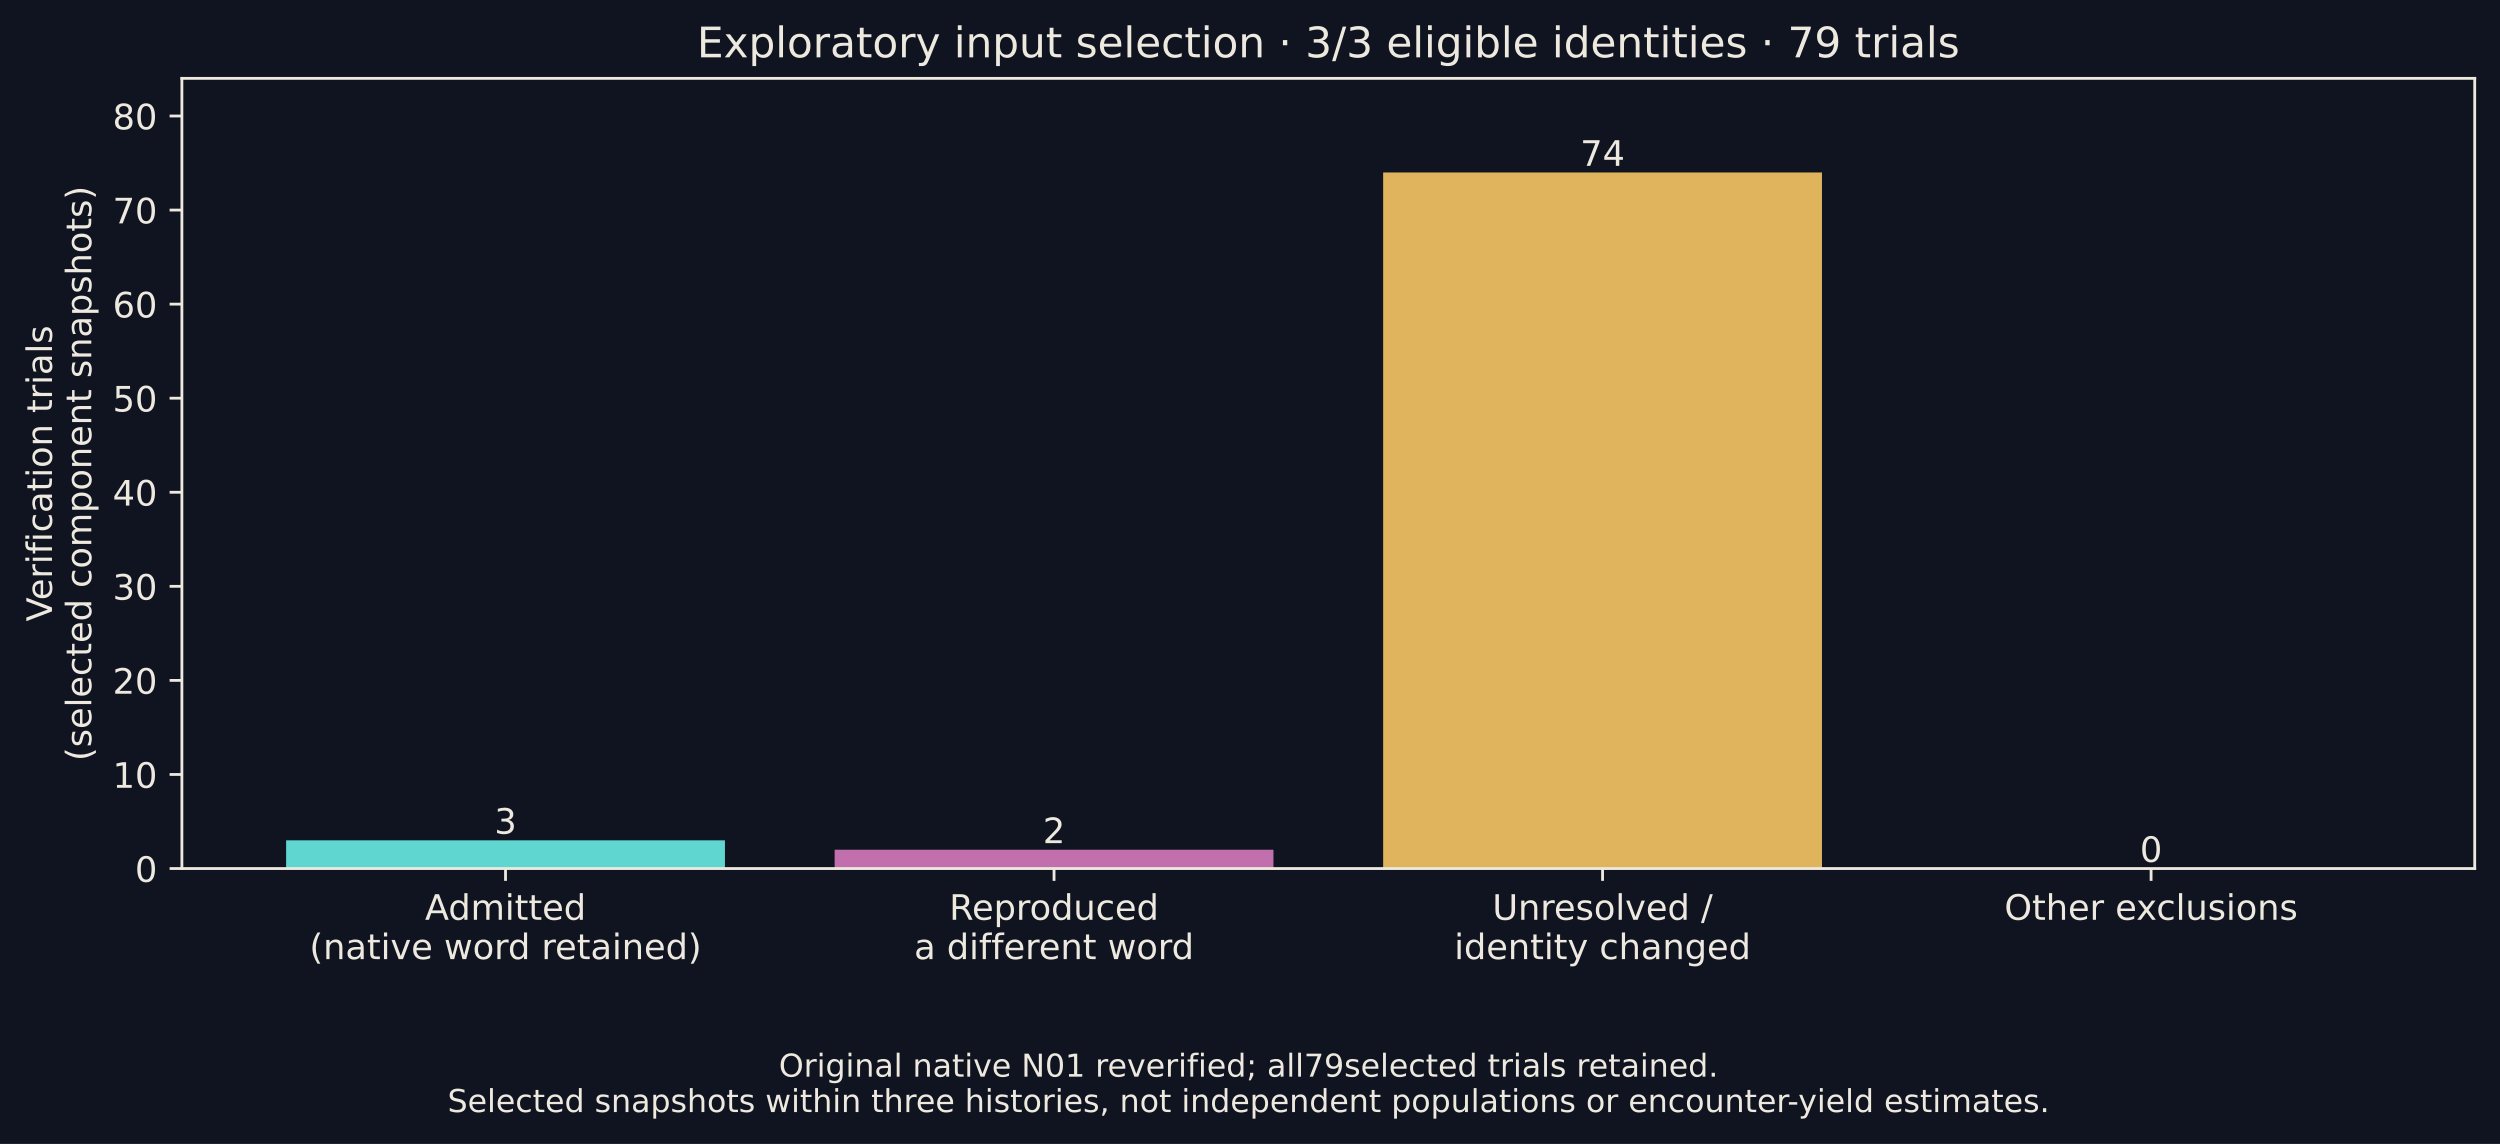
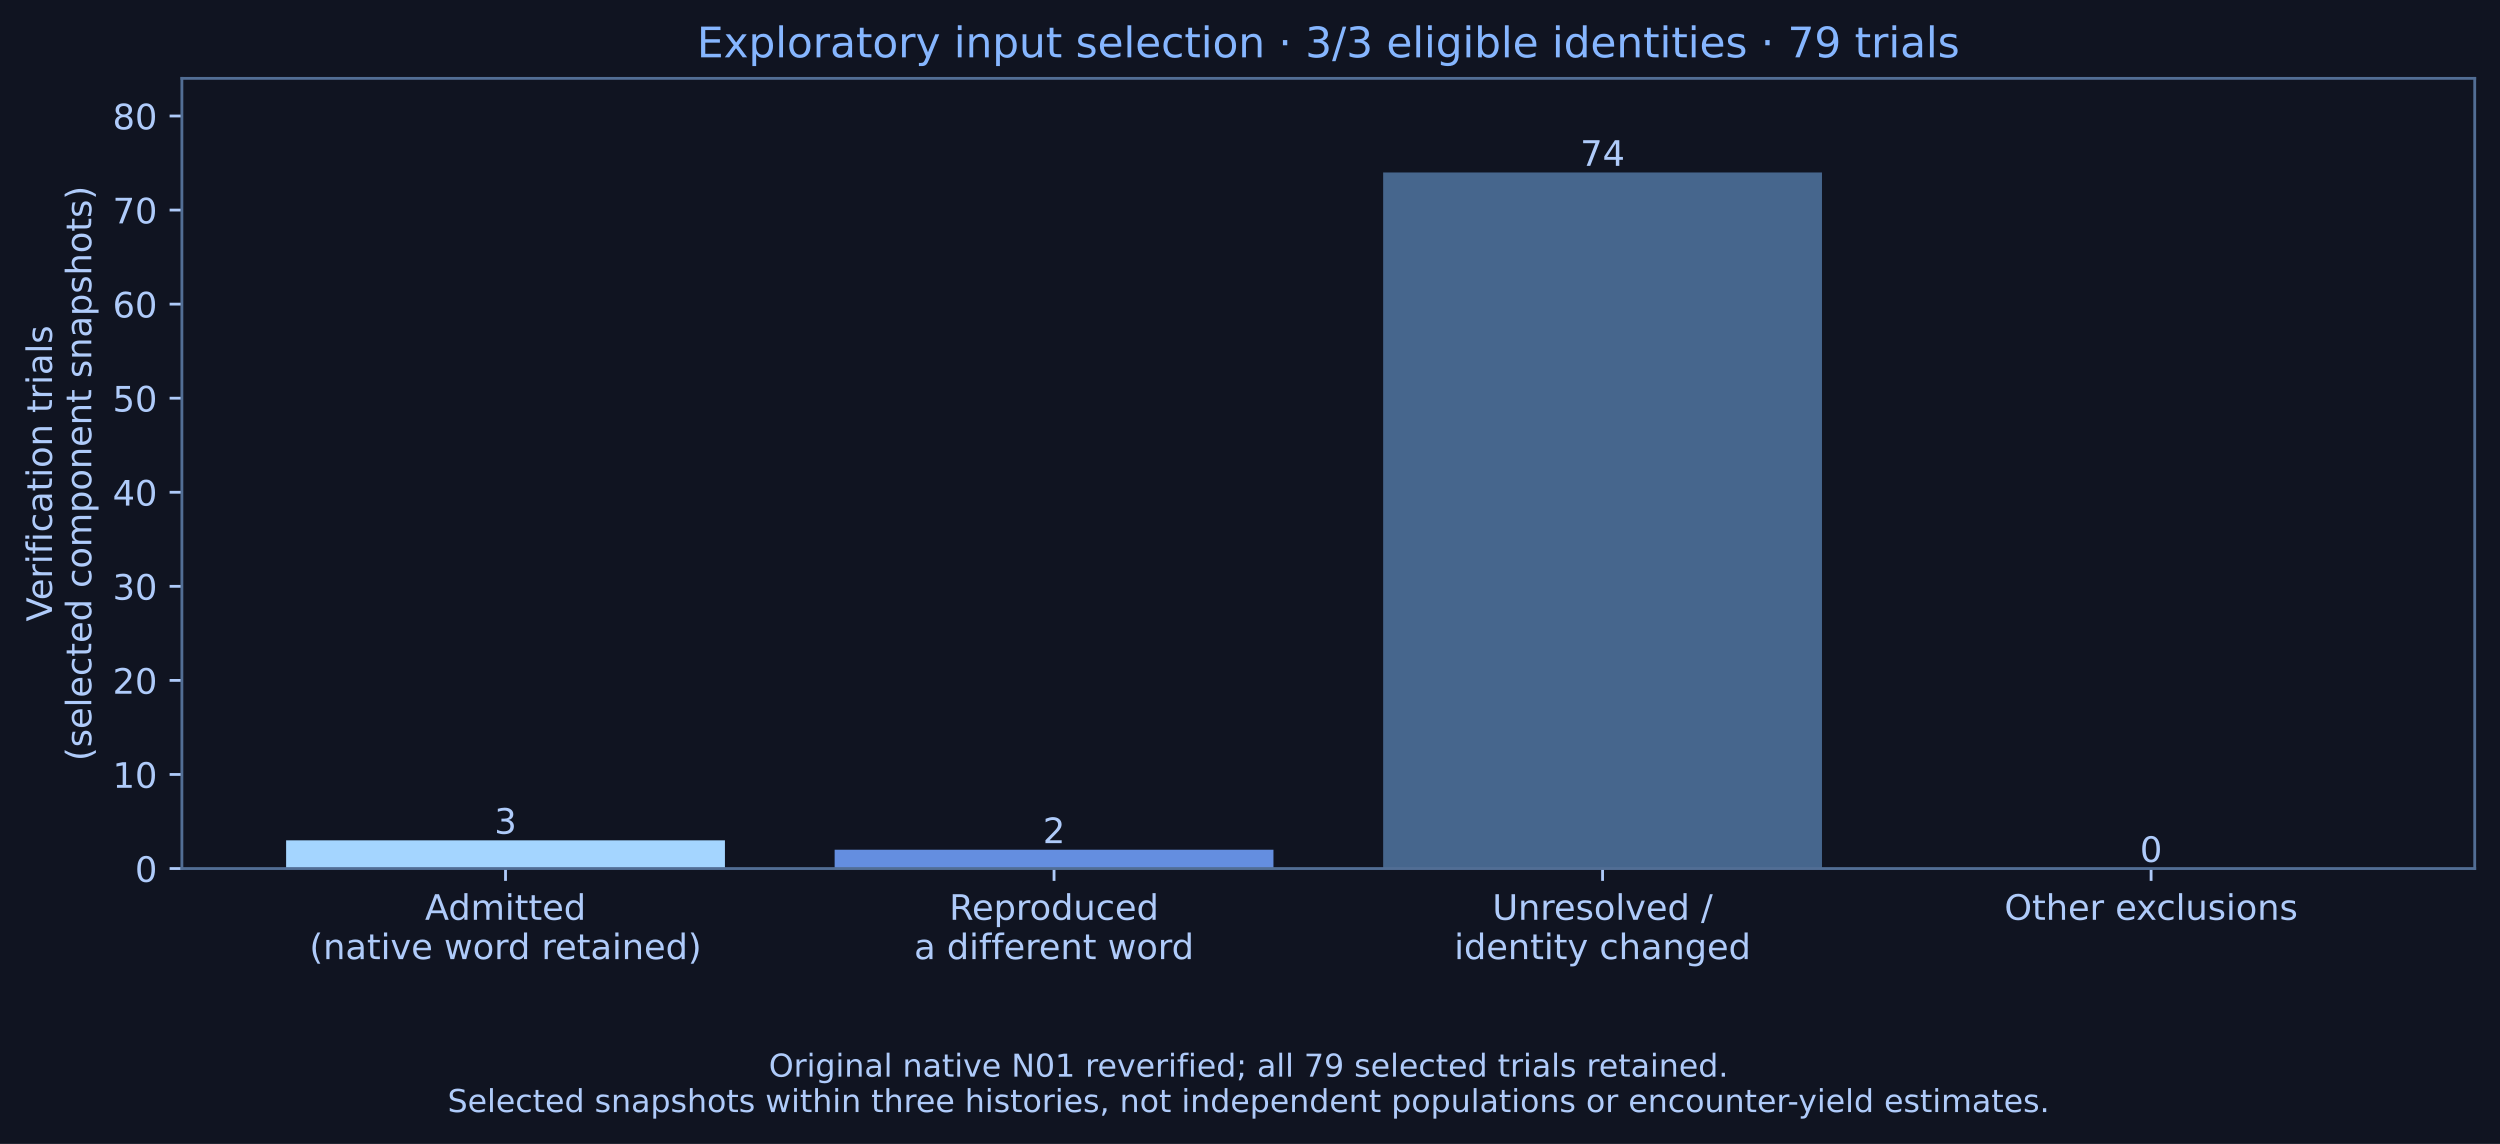
<svg xmlns="http://www.w3.org/2000/svg" xmlns:xlink="http://www.w3.org/1999/xlink" width="711.967pt" height="325.774pt" viewBox="0 0 711.967 325.774" version="1.1">
  <defs>
    <style type="text/css">*{stroke-linejoin: round; stroke-linecap: butt}</style>
  </defs>
  <g id="figure_1">
    <g id="patch_1">
      <path d="M 0 325.774  L 711.967 325.774  L 711.967 0  L 0 0  z " style="fill: #101421" />
    </g>
    <g id="axes_1">
      <g id="patch_2">
        <path d="M 51.801 247.35  L 704.767 247.35  L 704.767 22.318  L 51.801 22.318  z " style="fill: #101421" />
      </g>
      <g id="patch_3">
-         <path d="M 81.481 247.35  L 206.451 247.35  L 206.451 239.313  L 81.481 239.313  z " clip-path="url(#p3b37d3022c)" style="fill: #60d6d0" />
+         <path d="M 81.481 247.35  L 206.451 247.35  L 206.451 239.313  L 81.481 239.313  z " clip-path="url(#p410718ec7d)" style="fill: #a4d5ff" />
      </g>
      <g id="patch_4">
-         <path d="M 237.693 247.35  L 362.663 247.35  L 362.663 241.992  L 237.693 241.992  z " clip-path="url(#p3b37d3022c)" style="fill: #c16fad" />
+         <path d="M 237.693 247.35  L 362.663 247.35  L 362.663 241.992  L 237.693 241.992  z " clip-path="url(#p410718ec7d)" style="fill: #648ee0" />
      </g>
      <g id="patch_5">
-         <path d="M 393.905 247.35  L 518.875 247.35  L 518.875 49.108  L 393.905 49.108  z " clip-path="url(#p3b37d3022c)" style="fill: #e0b45d" />
+         <path d="M 393.905 247.35  L 518.875 247.35  L 518.875 49.108  L 393.905 49.108  z " clip-path="url(#p410718ec7d)" style="fill: #46668d" />
      </g>
      <g id="patch_6">
-         <path d="M 550.117 247.35  L 675.087 247.35  L 675.087 247.35  L 550.117 247.35  z " clip-path="url(#p3b37d3022c)" style="fill: #d66b4f" />
+         <path d="M 550.117 247.35  L 675.087 247.35  L 675.087 247.35  L 550.117 247.35  z " clip-path="url(#p410718ec7d)" style="fill: #273248" />
      </g>
      <g id="matplotlib.axis_1">
        <g id="xtick_1">
          <g id="line2d_1">
            <defs>
-               <path id="m3cf72b16ce" d="M 0 0  L 0 3.5  " style="stroke: #ede9df; stroke-width: 0.8" />
+               <path id="m4af95eb00a" d="M 0 0  L 0 3.5  " style="stroke: #afcbfa; stroke-width: 0.8" />
            </defs>
            <g>
-               <use xlink:href="#m3cf72b16ce" x="143.966" y="247.35" style="fill: #ede9df; stroke: #ede9df; stroke-width: 0.8" />
+               <use xlink:href="#m4af95eb00a" x="143.966" y="247.35" style="fill: #afcbfa; stroke: #afcbfa; stroke-width: 0.8" />
            </g>
          </g>
          <g id="text_1">
-             <text style="font-size: 10px; font-family: 'DejaVu Sans'; fill: #ede9df" transform="translate(121.0285 261.9486)">Admitted</text>
-             <text style="font-size: 10px; font-family: 'DejaVu Sans'; fill: #ede9df" transform="translate(88.12537 273.1464)">(native word retained)</text>
+             <text style="font-size: 10px; font-family: 'DejaVu Sans'; fill: #afcbfa" transform="translate(121.0285 261.9486)">Admitted</text>
+             <text style="font-size: 10px; font-family: 'DejaVu Sans'; fill: #afcbfa" transform="translate(88.12537 273.1464)">(native word retained)</text>
          </g>
        </g>
        <g id="xtick_2">
          <g id="line2d_2">
            <g>
-               <use xlink:href="#m3cf72b16ce" x="300.178" y="247.35" style="fill: #ede9df; stroke: #ede9df; stroke-width: 0.8" />
+               <use xlink:href="#m4af95eb00a" x="300.178" y="247.35" style="fill: #afcbfa; stroke: #afcbfa; stroke-width: 0.8" />
            </g>
          </g>
          <g id="text_2">
-             <text style="font-size: 10px; font-family: 'DejaVu Sans'; fill: #ede9df" transform="translate(270.3326 261.9486)">Reproduced</text>
-             <text style="font-size: 10px; font-family: 'DejaVu Sans'; fill: #ede9df" transform="translate(260.3365 273.1464)">a different word</text>
+             <text style="font-size: 10px; font-family: 'DejaVu Sans'; fill: #afcbfa" transform="translate(270.3326 261.9486)">Reproduced</text>
+             <text style="font-size: 10px; font-family: 'DejaVu Sans'; fill: #afcbfa" transform="translate(260.3365 273.1464)">a different word</text>
          </g>
        </g>
        <g id="xtick_3">
          <g id="line2d_3">
            <g>
-               <use xlink:href="#m3cf72b16ce" x="456.39" y="247.35" style="fill: #ede9df; stroke: #ede9df; stroke-width: 0.8" />
+               <use xlink:href="#m4af95eb00a" x="456.39" y="247.35" style="fill: #afcbfa; stroke: #afcbfa; stroke-width: 0.8" />
            </g>
          </g>
          <g id="text_3">
-             <text style="font-size: 10px; font-family: 'DejaVu Sans'; fill: #ede9df" transform="translate(425.0055 261.9486)">Unresolved /</text>
-             <text style="font-size: 10px; font-family: 'DejaVu Sans'; fill: #ede9df" transform="translate(414.1477 273.1464)">identity changed</text>
+             <text style="font-size: 10px; font-family: 'DejaVu Sans'; fill: #afcbfa" transform="translate(425.0055 261.9486)">Unresolved /</text>
+             <text style="font-size: 10px; font-family: 'DejaVu Sans'; fill: #afcbfa" transform="translate(414.1477 273.1464)">identity changed</text>
          </g>
        </g>
        <g id="xtick_4">
          <g id="line2d_4">
            <g>
-               <use xlink:href="#m3cf72b16ce" x="612.602" y="247.35" style="fill: #ede9df; stroke: #ede9df; stroke-width: 0.8" />
+               <use xlink:href="#m4af95eb00a" x="612.602" y="247.35" style="fill: #afcbfa; stroke: #afcbfa; stroke-width: 0.8" />
            </g>
          </g>
          <g id="text_4">
-             <text style="font-size: 10px; font-family: 'DejaVu Sans'; text-anchor: middle; fill: #ede9df" x="612.602" y="261.949" transform="rotate(-0 612.6019 261.9486)">Other exclusions</text>
+             <text style="font-size: 10px; font-family: 'DejaVu Sans'; text-anchor: middle; fill: #afcbfa" x="612.602" y="261.949" transform="rotate(-0 612.6019 261.9486)">Other exclusions</text>
          </g>
        </g>
      </g>
      <g id="matplotlib.axis_2">
        <g id="ytick_1">
          <g id="line2d_5">
            <defs>
-               <path id="m1169405678" d="M 0 0  L -3.5 0  " style="stroke: #ede9df; stroke-width: 0.8" />
+               <path id="mc1a8c54260" d="M 0 0  L -3.5 0  " style="stroke: #afcbfa; stroke-width: 0.8" />
            </defs>
            <g>
-               <use xlink:href="#m1169405678" x="51.801" y="247.35" style="fill: #ede9df; stroke: #ede9df; stroke-width: 0.8" />
+               <use xlink:href="#mc1a8c54260" x="51.801" y="247.35" style="fill: #afcbfa; stroke: #afcbfa; stroke-width: 0.8" />
            </g>
          </g>
          <g id="text_5">
-             <text style="font-size: 10px; font-family: 'DejaVu Sans'; text-anchor: end; fill: #ede9df" x="44.801" y="251.149" transform="rotate(-0 44.80094 251.1493)">0</text>
+             <text style="font-size: 10px; font-family: 'DejaVu Sans'; text-anchor: end; fill: #afcbfa" x="44.801" y="251.149" transform="rotate(-0 44.80094 251.1493)">0</text>
          </g>
        </g>
        <g id="ytick_2">
          <g id="line2d_6">
            <g>
-               <use xlink:href="#m1169405678" x="51.801" y="220.561" style="fill: #ede9df; stroke: #ede9df; stroke-width: 0.8" />
+               <use xlink:href="#mc1a8c54260" x="51.801" y="220.561" style="fill: #afcbfa; stroke: #afcbfa; stroke-width: 0.8" />
            </g>
          </g>
          <g id="text_6">
-             <text style="font-size: 10px; font-family: 'DejaVu Sans'; text-anchor: end; fill: #ede9df" x="44.801" y="224.36" transform="rotate(-0 44.80094 224.3598)">10</text>
+             <text style="font-size: 10px; font-family: 'DejaVu Sans'; text-anchor: end; fill: #afcbfa" x="44.801" y="224.36" transform="rotate(-0 44.80094 224.3598)">10</text>
          </g>
        </g>
        <g id="ytick_3">
          <g id="line2d_7">
            <g>
-               <use xlink:href="#m1169405678" x="51.801" y="193.771" style="fill: #ede9df; stroke: #ede9df; stroke-width: 0.8" />
+               <use xlink:href="#mc1a8c54260" x="51.801" y="193.771" style="fill: #afcbfa; stroke: #afcbfa; stroke-width: 0.8" />
            </g>
          </g>
          <g id="text_7">
-             <text style="font-size: 10px; font-family: 'DejaVu Sans'; text-anchor: end; fill: #ede9df" x="44.801" y="197.57" transform="rotate(-0 44.80094 197.5703)">20</text>
+             <text style="font-size: 10px; font-family: 'DejaVu Sans'; text-anchor: end; fill: #afcbfa" x="44.801" y="197.57" transform="rotate(-0 44.80094 197.5703)">20</text>
          </g>
        </g>
        <g id="ytick_4">
          <g id="line2d_8">
            <g>
-               <use xlink:href="#m1169405678" x="51.801" y="166.982" style="fill: #ede9df; stroke: #ede9df; stroke-width: 0.8" />
+               <use xlink:href="#mc1a8c54260" x="51.801" y="166.982" style="fill: #afcbfa; stroke: #afcbfa; stroke-width: 0.8" />
            </g>
          </g>
          <g id="text_8">
-             <text style="font-size: 10px; font-family: 'DejaVu Sans'; text-anchor: end; fill: #ede9df" x="44.801" y="170.781" transform="rotate(-0 44.80094 170.7808)">30</text>
+             <text style="font-size: 10px; font-family: 'DejaVu Sans'; text-anchor: end; fill: #afcbfa" x="44.801" y="170.781" transform="rotate(-0 44.80094 170.7808)">30</text>
          </g>
        </g>
        <g id="ytick_5">
          <g id="line2d_9">
            <g>
-               <use xlink:href="#m1169405678" x="51.801" y="140.192" style="fill: #ede9df; stroke: #ede9df; stroke-width: 0.8" />
+               <use xlink:href="#mc1a8c54260" x="51.801" y="140.192" style="fill: #afcbfa; stroke: #afcbfa; stroke-width: 0.8" />
            </g>
          </g>
          <g id="text_9">
-             <text style="font-size: 10px; font-family: 'DejaVu Sans'; text-anchor: end; fill: #ede9df" x="44.801" y="143.991" transform="rotate(-0 44.80094 143.9912)">40</text>
+             <text style="font-size: 10px; font-family: 'DejaVu Sans'; text-anchor: end; fill: #afcbfa" x="44.801" y="143.991" transform="rotate(-0 44.80094 143.9912)">40</text>
          </g>
        </g>
        <g id="ytick_6">
          <g id="line2d_10">
            <g>
-               <use xlink:href="#m1169405678" x="51.801" y="113.403" style="fill: #ede9df; stroke: #ede9df; stroke-width: 0.8" />
+               <use xlink:href="#mc1a8c54260" x="51.801" y="113.403" style="fill: #afcbfa; stroke: #afcbfa; stroke-width: 0.8" />
            </g>
          </g>
          <g id="text_10">
-             <text style="font-size: 10px; font-family: 'DejaVu Sans'; text-anchor: end; fill: #ede9df" x="44.801" y="117.202" transform="rotate(-0 44.80094 117.2017)">50</text>
+             <text style="font-size: 10px; font-family: 'DejaVu Sans'; text-anchor: end; fill: #afcbfa" x="44.801" y="117.202" transform="rotate(-0 44.80094 117.2017)">50</text>
          </g>
        </g>
        <g id="ytick_7">
          <g id="line2d_11">
            <g>
-               <use xlink:href="#m1169405678" x="51.801" y="86.613" style="fill: #ede9df; stroke: #ede9df; stroke-width: 0.8" />
+               <use xlink:href="#mc1a8c54260" x="51.801" y="86.613" style="fill: #afcbfa; stroke: #afcbfa; stroke-width: 0.8" />
            </g>
          </g>
          <g id="text_11">
-             <text style="font-size: 10px; font-family: 'DejaVu Sans'; text-anchor: end; fill: #ede9df" x="44.801" y="90.412" transform="rotate(-0 44.80094 90.4122)">60</text>
+             <text style="font-size: 10px; font-family: 'DejaVu Sans'; text-anchor: end; fill: #afcbfa" x="44.801" y="90.412" transform="rotate(-0 44.80094 90.4122)">60</text>
          </g>
        </g>
        <g id="ytick_8">
          <g id="line2d_12">
            <g>
-               <use xlink:href="#m1169405678" x="51.801" y="59.823" style="fill: #ede9df; stroke: #ede9df; stroke-width: 0.8" />
+               <use xlink:href="#mc1a8c54260" x="51.801" y="59.823" style="fill: #afcbfa; stroke: #afcbfa; stroke-width: 0.8" />
            </g>
          </g>
          <g id="text_12">
-             <text style="font-size: 10px; font-family: 'DejaVu Sans'; text-anchor: end; fill: #ede9df" x="44.801" y="63.623" transform="rotate(-0 44.80094 63.62268)">70</text>
+             <text style="font-size: 10px; font-family: 'DejaVu Sans'; text-anchor: end; fill: #afcbfa" x="44.801" y="63.623" transform="rotate(-0 44.80094 63.62268)">70</text>
          </g>
        </g>
        <g id="ytick_9">
          <g id="line2d_13">
            <g>
-               <use xlink:href="#m1169405678" x="51.801" y="33.034" style="fill: #ede9df; stroke: #ede9df; stroke-width: 0.8" />
+               <use xlink:href="#mc1a8c54260" x="51.801" y="33.034" style="fill: #afcbfa; stroke: #afcbfa; stroke-width: 0.8" />
            </g>
          </g>
          <g id="text_13">
-             <text style="font-size: 10px; font-family: 'DejaVu Sans'; text-anchor: end; fill: #ede9df" x="44.801" y="36.833" transform="rotate(-0 44.80094 36.83315)">80</text>
+             <text style="font-size: 10px; font-family: 'DejaVu Sans'; text-anchor: end; fill: #afcbfa" x="44.801" y="36.833" transform="rotate(-0 44.80094 36.83315)">80</text>
          </g>
        </g>
        <g id="text_14">
-           <text style="font-size: 10px; font-family: 'DejaVu Sans'; fill: #ede9df" transform="translate(14.79844 176.9794) rotate(-90)">Verification trials</text>
-           <text style="font-size: 10px; font-family: 'DejaVu Sans'; fill: #ede9df" transform="translate(25.99625 216.7169) rotate(-90)">(selected component snapshots)</text>
+           <text style="font-size: 10px; font-family: 'DejaVu Sans'; fill: #afcbfa" transform="translate(14.79844 176.9794) rotate(-90)">Verification trials</text>
+           <text style="font-size: 10px; font-family: 'DejaVu Sans'; fill: #afcbfa" transform="translate(25.99625 216.7169) rotate(-90)">(selected component snapshots)</text>
        </g>
      </g>
      <g id="patch_7">
-         <path d="M 51.801 247.35  L 51.801 22.318  " style="fill: none; stroke: #ede9df; stroke-width: 0.8; stroke-linejoin: miter; stroke-linecap: square" />
+         <path d="M 51.801 247.35  L 51.801 22.318  " style="fill: none; stroke: #526e95; stroke-width: 0.8; stroke-linejoin: miter; stroke-linecap: square" />
      </g>
      <g id="patch_8">
-         <path d="M 704.767 247.35  L 704.767 22.318  " style="fill: none; stroke: #ede9df; stroke-width: 0.8; stroke-linejoin: miter; stroke-linecap: square" />
+         <path d="M 704.767 247.35  L 704.767 22.318  " style="fill: none; stroke: #526e95; stroke-width: 0.8; stroke-linejoin: miter; stroke-linecap: square" />
      </g>
      <g id="patch_9">
-         <path d="M 51.801 247.35  L 704.767 247.35  " style="fill: none; stroke: #ede9df; stroke-width: 0.8; stroke-linejoin: miter; stroke-linecap: square" />
+         <path d="M 51.801 247.35  L 704.767 247.35  " style="fill: none; stroke: #526e95; stroke-width: 0.8; stroke-linejoin: miter; stroke-linecap: square" />
      </g>
      <g id="patch_10">
-         <path d="M 51.801 22.318  L 704.767 22.318  " style="fill: none; stroke: #ede9df; stroke-width: 0.8; stroke-linejoin: miter; stroke-linecap: square" />
+         <path d="M 51.801 22.318  L 704.767 22.318  " style="fill: none; stroke: #526e95; stroke-width: 0.8; stroke-linejoin: miter; stroke-linecap: square" />
      </g>
      <g id="text_15">
-         <text style="font-size: 10px; font-family: 'DejaVu Sans'; text-anchor: middle; fill: #ede9df" x="143.966" y="237.438" transform="rotate(-0 143.966 237.438)">3</text>
+         <text style="font-size: 10px; font-family: 'DejaVu Sans'; text-anchor: middle; fill: #afcbfa" x="143.966" y="237.438" transform="rotate(-0 143.966 237.438)">3</text>
      </g>
      <g id="text_16">
-         <text style="font-size: 10px; font-family: 'DejaVu Sans'; text-anchor: middle; fill: #ede9df" x="300.178" y="240.117" transform="rotate(-0 300.178 240.117)">2</text>
+         <text style="font-size: 10px; font-family: 'DejaVu Sans'; text-anchor: middle; fill: #afcbfa" x="300.178" y="240.117" transform="rotate(-0 300.178 240.117)">2</text>
      </g>
      <g id="text_17">
-         <text style="font-size: 10px; font-family: 'DejaVu Sans'; text-anchor: middle; fill: #ede9df" x="456.39" y="47.232" transform="rotate(-0 456.3899 47.23238)">74</text>
+         <text style="font-size: 10px; font-family: 'DejaVu Sans'; text-anchor: middle; fill: #afcbfa" x="456.39" y="47.232" transform="rotate(-0 456.3899 47.23238)">74</text>
      </g>
      <g id="text_18">
-         <text style="font-size: 10px; font-family: 'DejaVu Sans'; text-anchor: middle; fill: #ede9df" x="612.602" y="245.475" transform="rotate(-0 612.6019 245.4749)">0</text>
+         <text style="font-size: 10px; font-family: 'DejaVu Sans'; text-anchor: middle; fill: #afcbfa" x="612.602" y="245.475" transform="rotate(-0 612.6019 245.4749)">0</text>
      </g>
      <g id="text_19">
-         <text style="font-size: 12px; font-family: 'DejaVu Sans'; text-anchor: middle; fill: #ede9df" x="378.284" y="16.318" transform="rotate(-0 378.2839 16.31812)">Exploratory input selection · 3/3 eligible identities · 79 trials</text>
+         <text style="font-size: 12px; font-family: 'DejaVu Sans'; text-anchor: middle; fill: #86b6ff" x="378.284" y="16.318" transform="rotate(-0 378.2839 16.31812)">Exploratory input selection · 3/3 eligible identities · 79 trials</text>
      </g>
    </g>
    <g id="text_20">
-       <text style="font-size: 9px; font-family: 'DejaVu Sans'; fill: #ede9df" transform="translate(221.808 306.6241)">Original native N01 reverified; all79selected trials retained.</text>
-       <text style="font-size: 9px; font-family: 'DejaVu Sans'; fill: #ede9df" transform="translate(127.4612 316.7021)">Selected snapshots within three histories, not independent populations or encounter-yield estimates.</text>
+       <text style="font-size: 9px; font-family: 'DejaVu Sans'; fill: #afcbfa" transform="translate(218.9476 306.6241)">Original native N01 reverified; all 79 selected trials retained.</text>
+       <text style="font-size: 9px; font-family: 'DejaVu Sans'; fill: #afcbfa" transform="translate(127.4612 316.7021)">Selected snapshots within three histories, not independent populations or encounter-yield estimates.</text>
    </g>
  </g>
  <defs>
-     <clipPath id="p3b37d3022c">
+     <clipPath id="p410718ec7d">
      <rect x="51.801" y="22.318" width="652.966" height="225.032" />
    </clipPath>
  </defs>
</svg>
